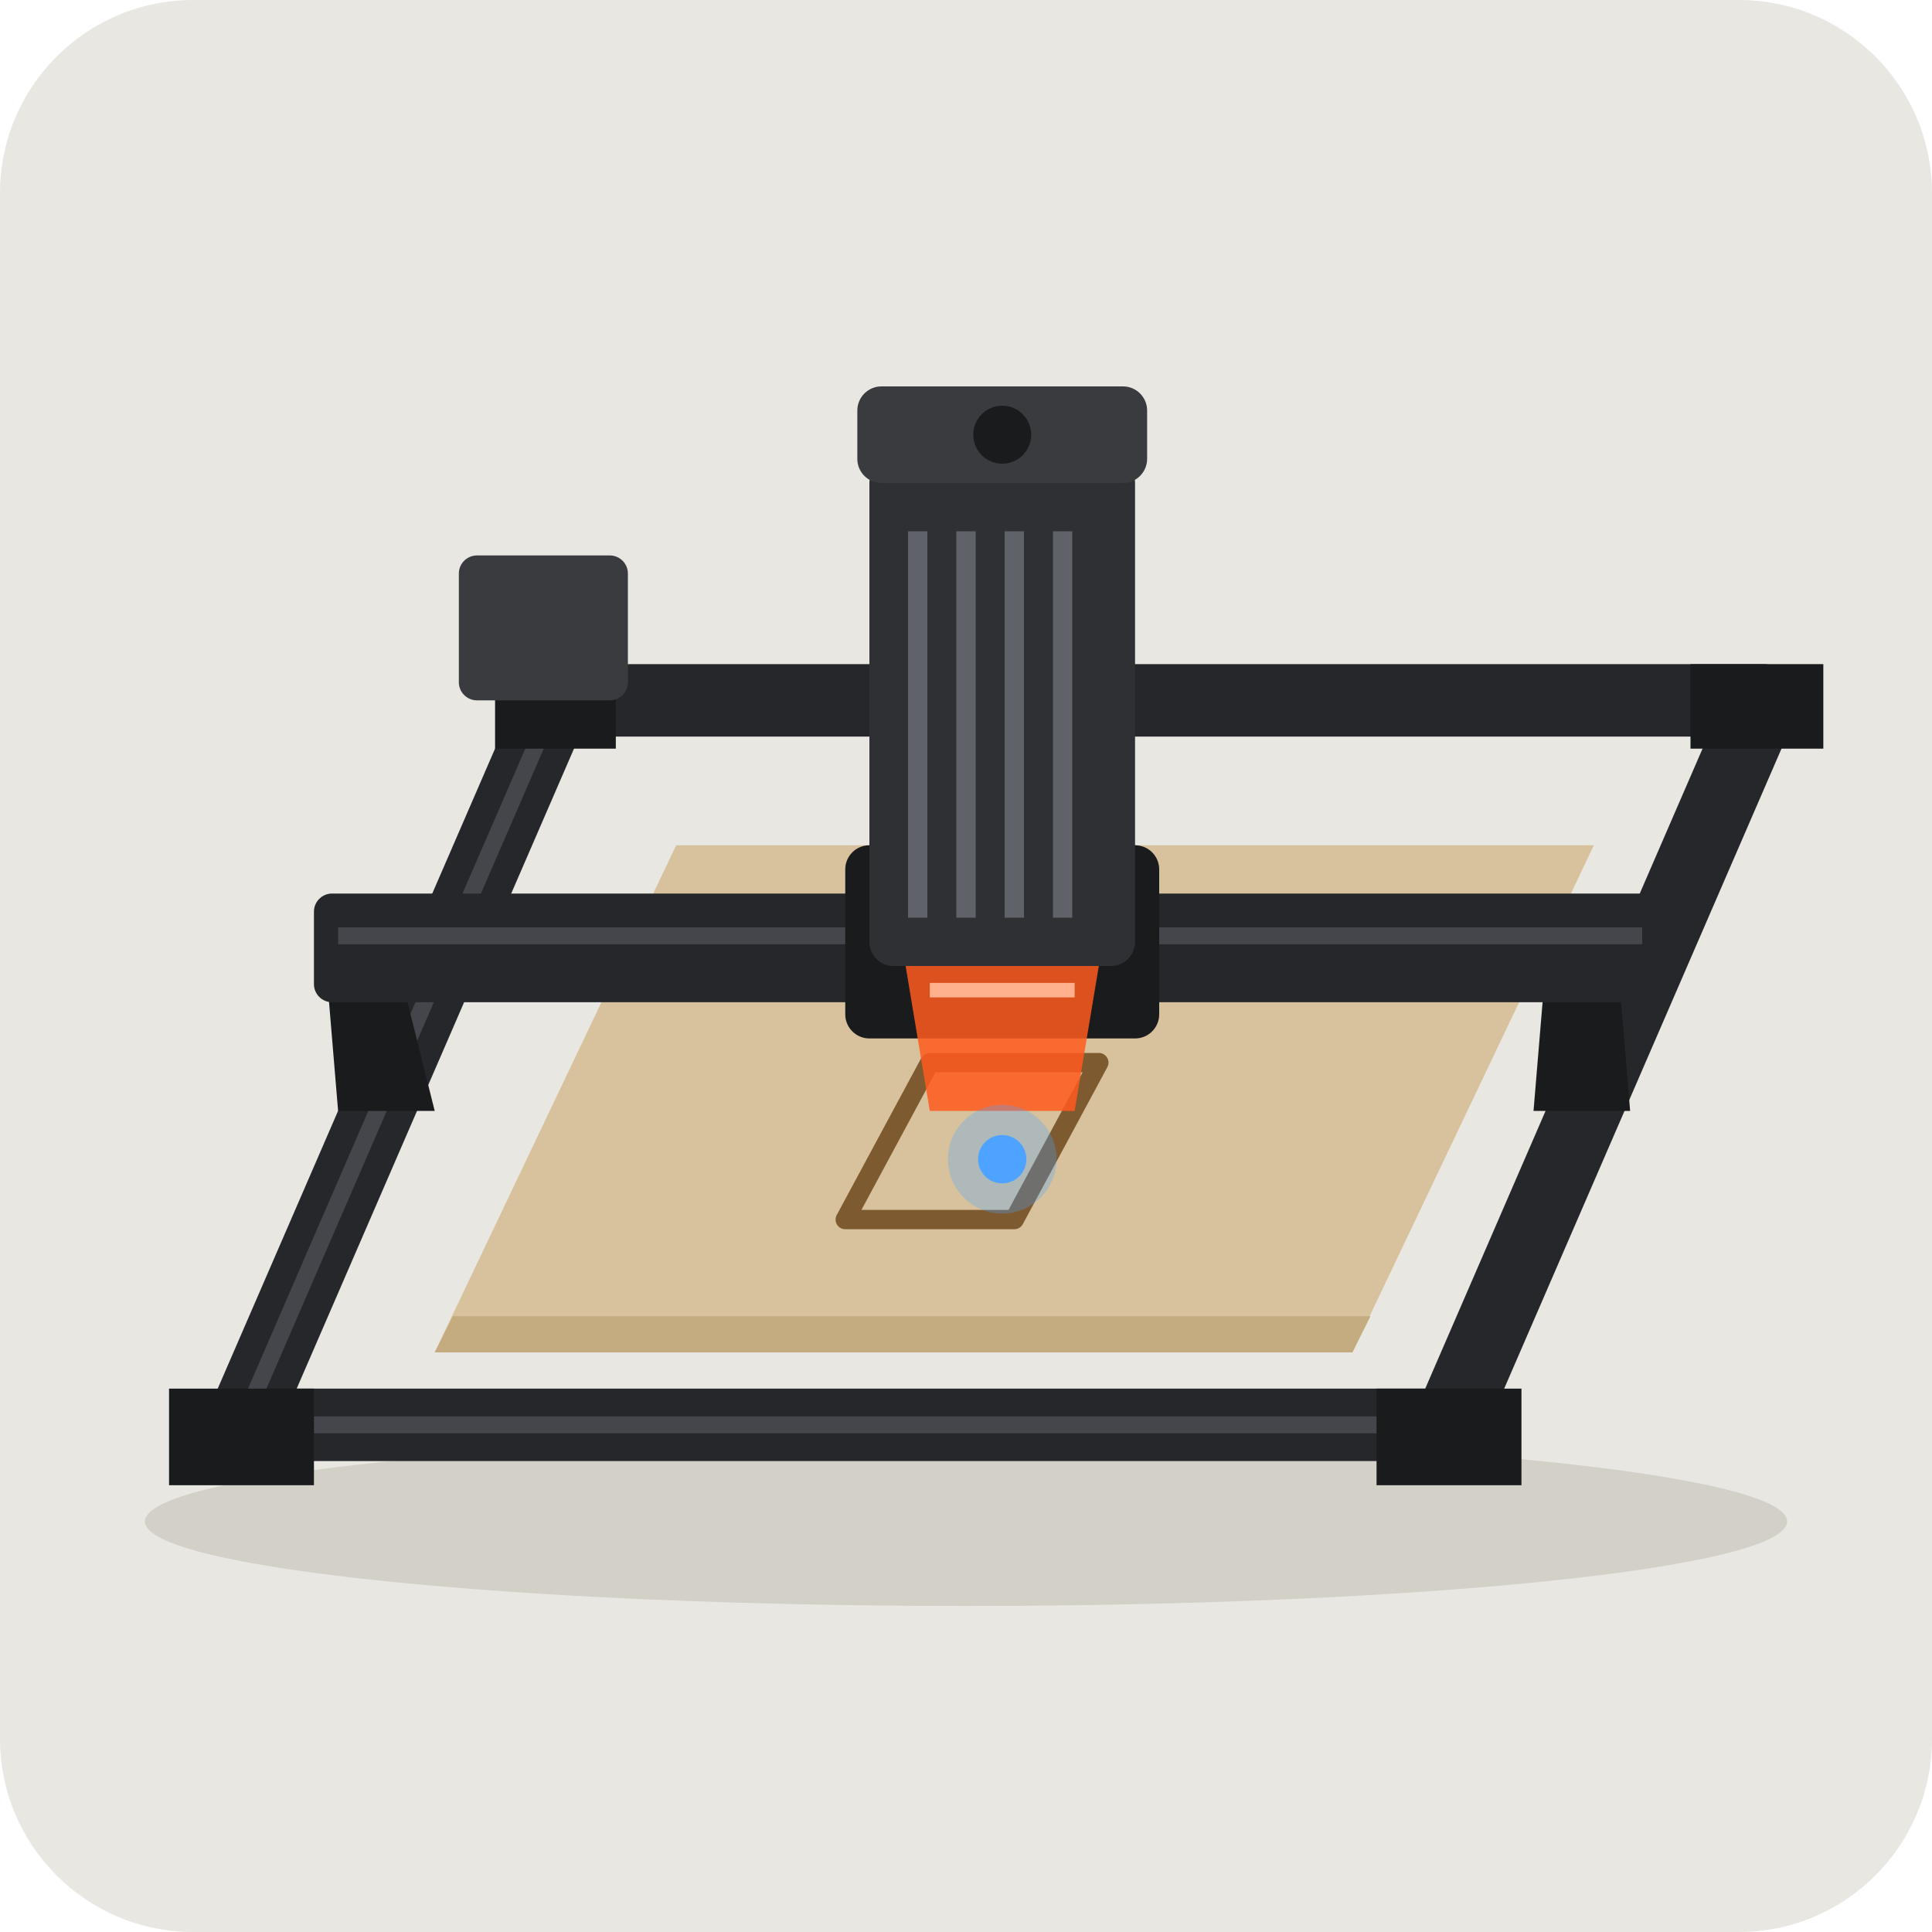
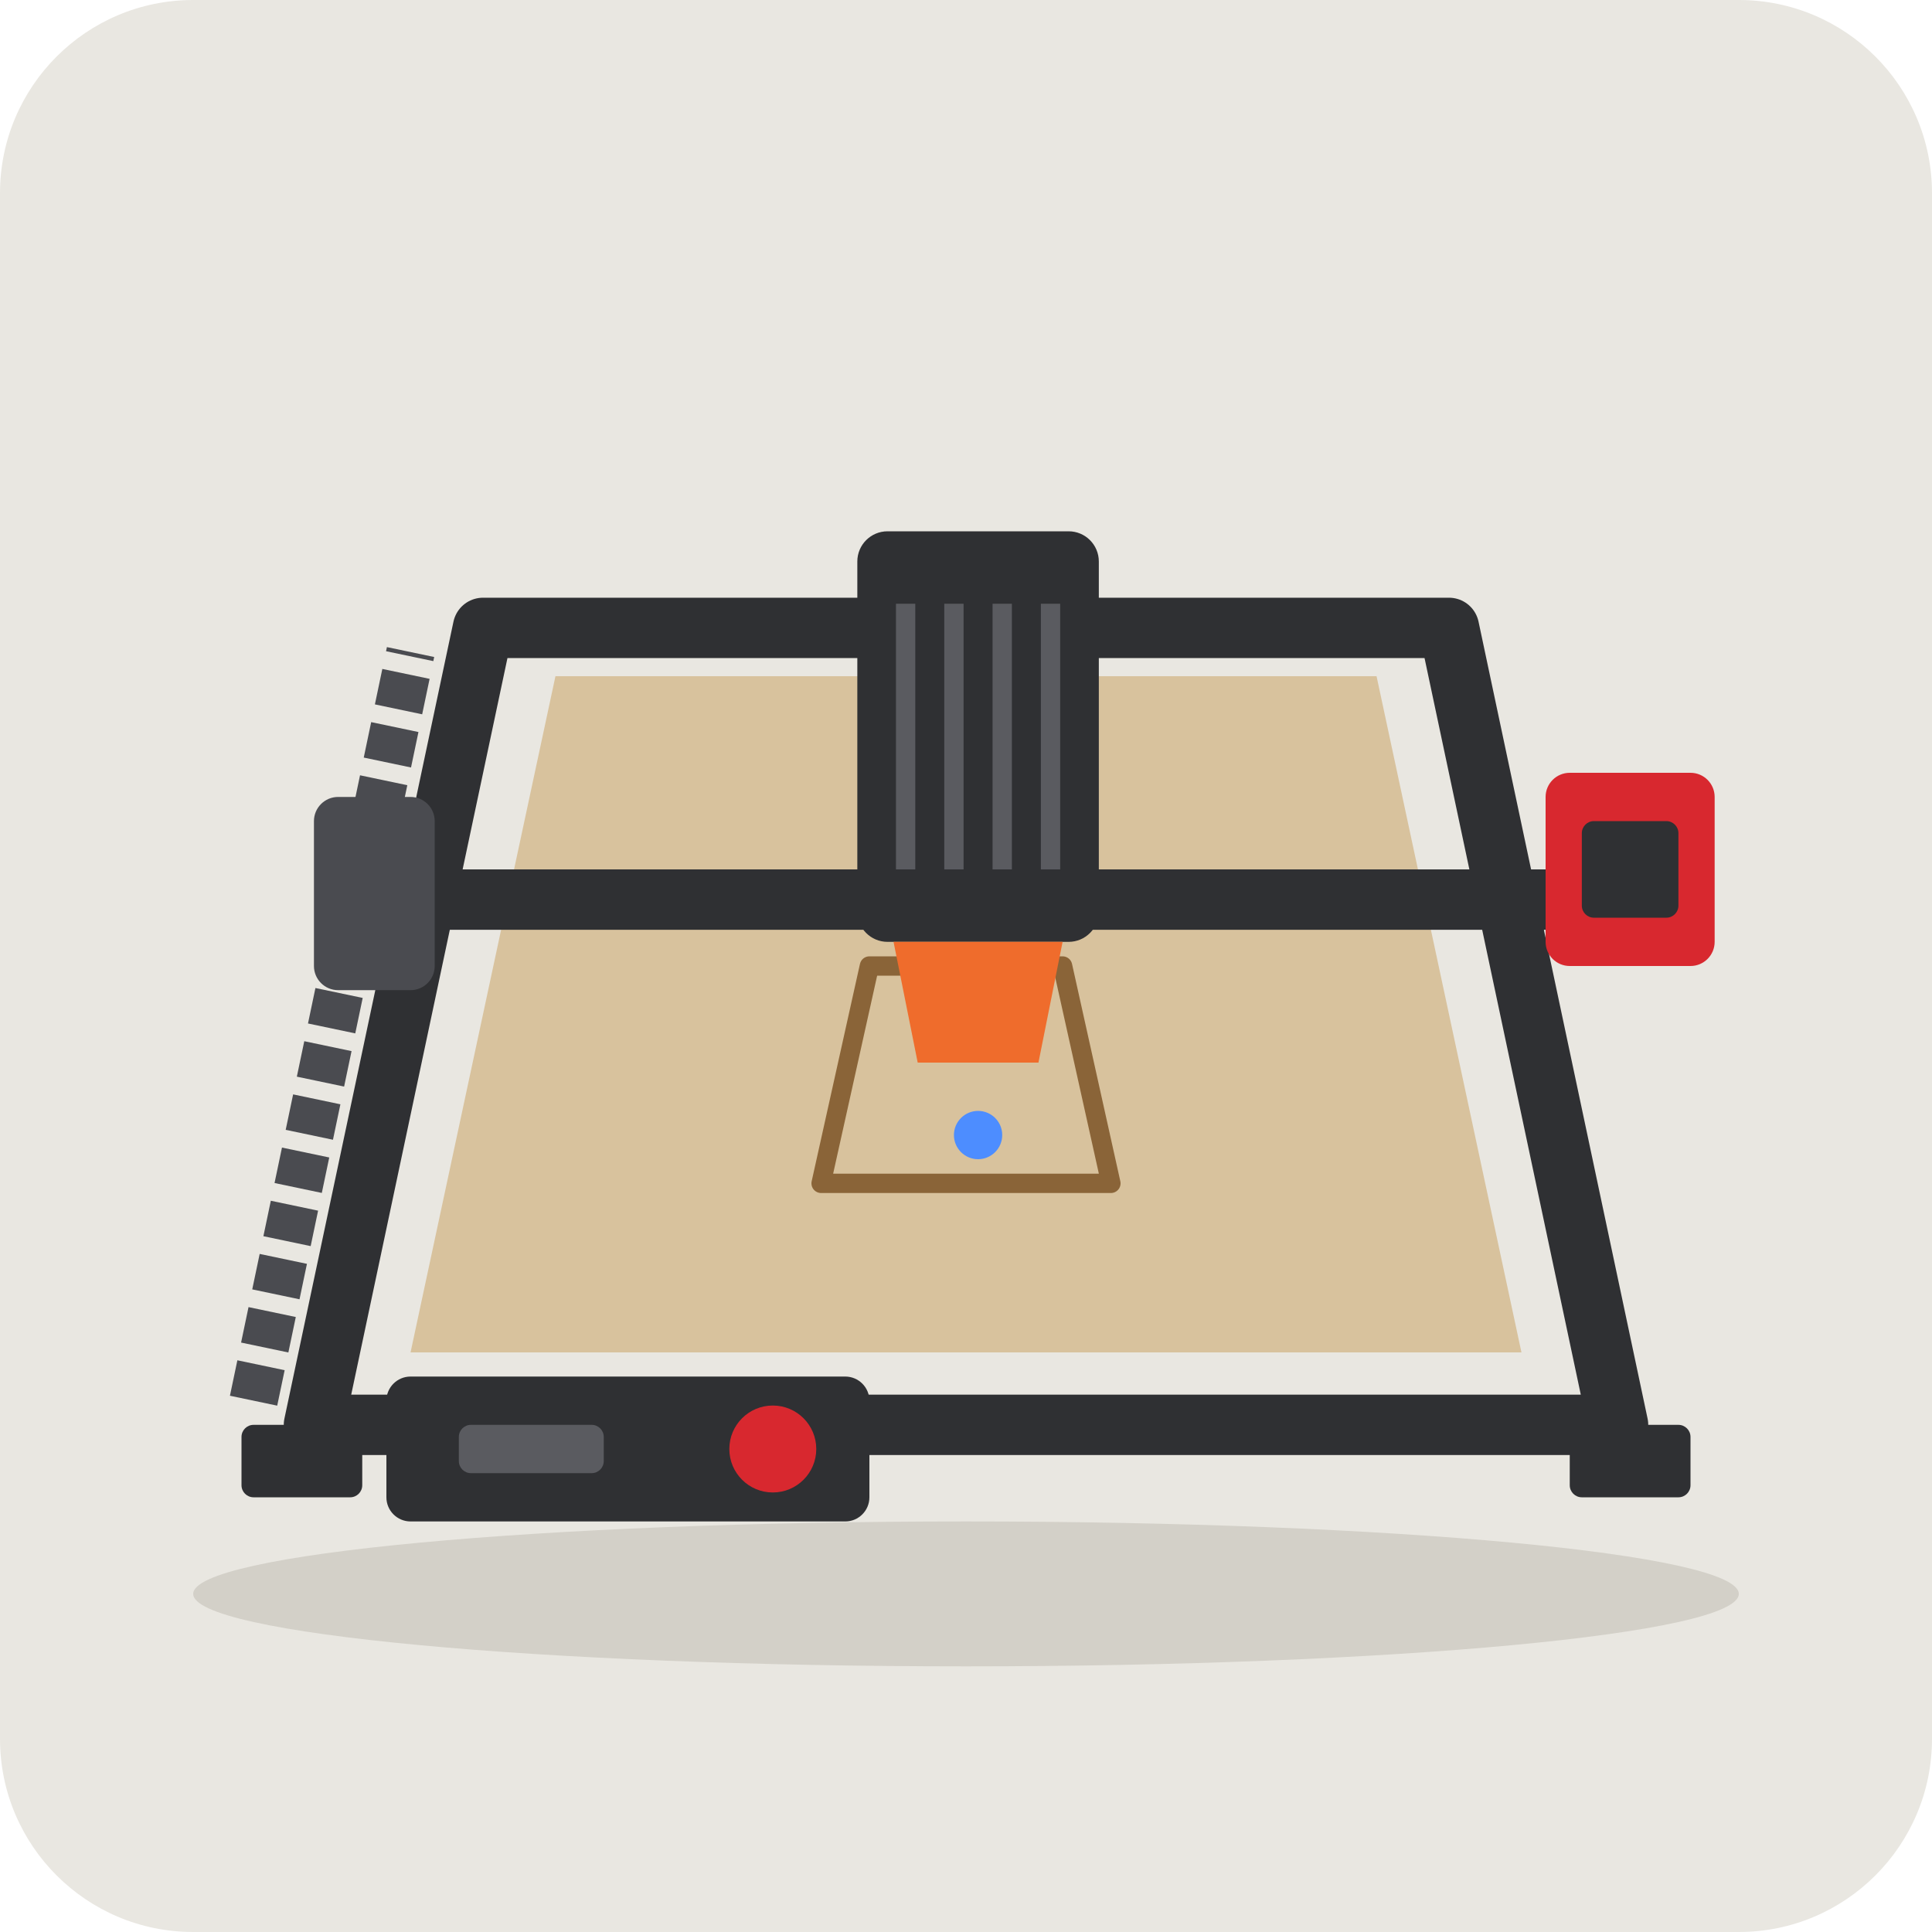
<svg xmlns="http://www.w3.org/2000/svg" viewBox="0 0 160 160" role="img" aria-label="Drawing of an Ortur Laser Master 2 Pro S2">
  <rect width="160" height="160" rx="16" fill="#e9e7e1" />
-   <ellipse cx="80" cy="126" rx="68" ry="7" fill="#d3d0c8" />
-   <path d="M36 112h76l20-42H56z" fill="#d8c29d" />
-   <path d="M36 112h76l1.5-3H37.5z" fill="#c4ab80" />
-   <path d="M70 101l7-13h14l-7 13z" fill="none" stroke="#7d5a30" stroke-width="1.6" stroke-linejoin="round" />
-   <path d="M20 118h100l26-60H46z" fill="none" stroke="#26272a" stroke-width="6" stroke-linejoin="round" />
-   <path d="M20 118h100M46 58l-26 60" fill="none" stroke="#45464b" stroke-width="1.4" />
-   <path d="M14 115h12v8H14zM114 115h12v8h-12zM140 55h11v7h-11zM41 55h10v7H41z" fill="#1a1b1d" />
-   <rect x="38" y="46" width="14" height="12" rx="1.5" fill="#3a3b3f" />
-   <path d="M27 80h6l3 12h-8zM128 80h6l1 12h-8z" fill="#1a1b1d" />
-   <rect x="26" y="74" width="112" height="9" rx="1.5" fill="#26272a" />
-   <path d="M28 77.5h108" stroke="#45464b" stroke-width="1.4" />
-   <rect x="70" y="70" width="26" height="16" rx="2" fill="#1a1b1d" />
-   <rect x="72" y="38" width="22" height="42" rx="2" fill="#2f3034" />
-   <path d="M76 44v32M80 44v32M84 44v32M88 44v32" stroke="#5f6268" stroke-width="1.6" />
-   <rect x="71" y="32" width="24" height="8" rx="2" fill="#3a3b3f" />
-   <circle cx="83" cy="36" r="2.4" fill="#1a1b1d" />
-   <path d="M75 80h16l-2 12h-12z" fill="#ff5a1f" opacity=".85" />
-   <path d="M77 82h12" stroke="#ffb08c" stroke-width="1.2" />
-   <circle cx="83" cy="96" r="2" fill="#4da3ff" />
-   <circle cx="83" cy="96" r="4.5" fill="#4da3ff" opacity=".3" />
+   <ellipse cx="80" cy="132" rx="64" ry="6" fill="#d3d0c8" />
+   <path d="M34 112h92l-12-56H46z" fill="#d8c29d" />
+   <path d="M68 98l4-18h16l4 18z" fill="none" stroke="#8a6438" stroke-width="1.6" stroke-linejoin="round" />
+   <path d="M26 118h108l-14-66H40z" fill="none" stroke="#2f3033" stroke-width="5" stroke-linejoin="round" />
+   <path d="M21 116l13-62" stroke="#4a4b50" stroke-width="4" stroke-dasharray="3 1.5" />
+   <rect x="20" y="118" width="10" height="6" rx="1" fill="#2f3033" />
+   <rect x="130" y="118" width="10" height="6" rx="1" fill="#2f3033" />
+   <rect x="28" y="72" width="106" height="5" rx="1.5" fill="#2f3033" />
+   <rect x="26" y="66" width="10" height="16" rx="2" fill="#4a4b50" />
+   <rect x="128" y="64" width="14" height="16" rx="2" fill="#d8282f" />
+   <rect x="131" y="68" width="8" height="8" rx="1" fill="#2f3033" />
+   <rect x="71" y="44" width="20" height="34" rx="2.5" fill="#2f3033" />
+   <path d="M75 50v22M79 50v22M83 50v22M87 50v22" stroke="#5a5b60" stroke-width="1.6" />
+   <path d="M74 78h14l-2 10h-10z" fill="#ef6c2c" />
+   <circle cx="81" cy="94" r="2" fill="#4d8dff" />
+   <rect x="32" y="114" width="40" height="12" rx="2" fill="#2f3033" />
+   <circle cx="64" cy="120" r="3.6" fill="#d8282f" />
+   <rect x="38" y="118" width="12" height="4" rx="1" fill="#5a5b60" />
</svg>
